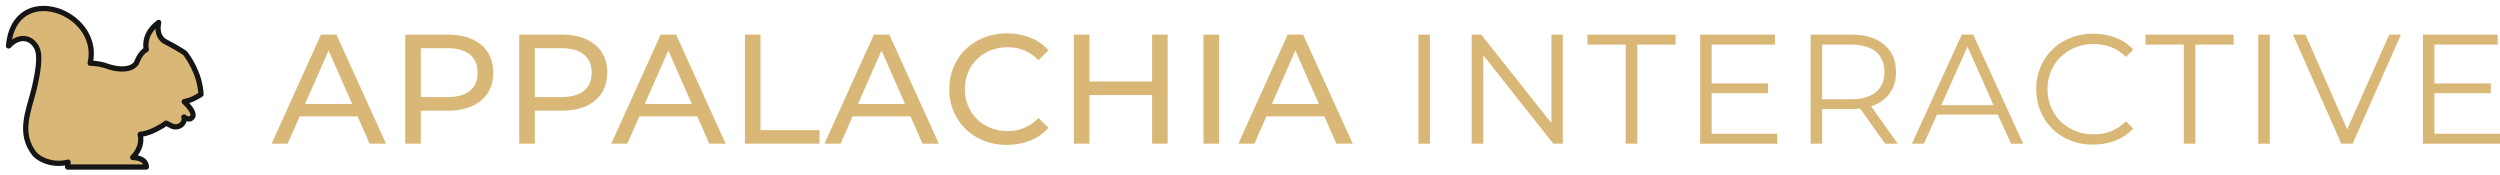
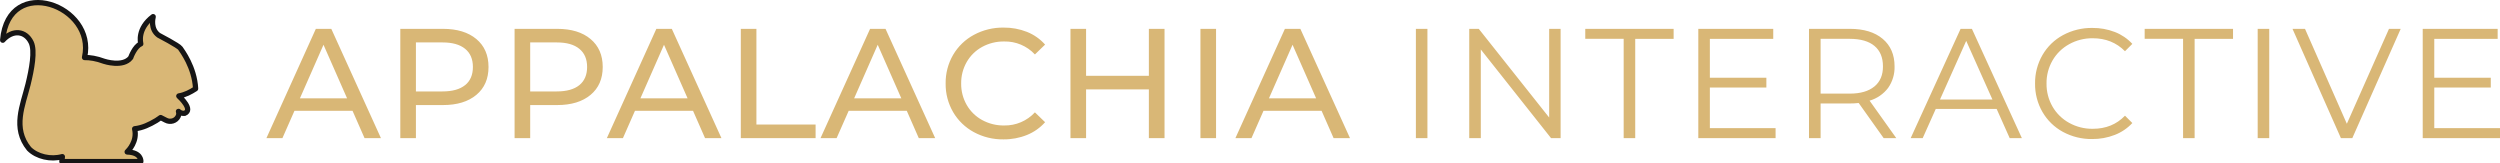
- <svg xmlns="http://www.w3.org/2000/svg" xmlns:xlink="http://www.w3.org/1999/xlink" width="1476.65" height="102.92">
+ <svg xmlns="http://www.w3.org/2000/svg" xmlns:xlink="http://www.w3.org/1999/xlink" width="1473.19" height="96">
  <defs>
-     <symbol id="a" viewBox="0 0 376.85 312.17">
-       <path d="M350.92 215.39s-6.69 1-11.43-3.64a.16.16 0 0 0-.27.17 11.54 11.54 0 0 1-.54 9.19c-4.14 8.75-15 12-23.5 7.36l-9.78-5a.17.17 0 0 0-.18 0c-.54.41-3.6 2.74-8.25 5.67-12.86 7.61-25.77 13.93-40.9 15.62a.17.17 0 0 0-.15.2c5.72 23.73-11.66 41.3-14.19 43.69a.17.17 0 0 0 .12.29c25.93.67 26 16.27 25.89 18a.17.17 0 0 1-.17.16H117.75a.17.17 0 0 1-.17-.19l1-9a.17.17 0 0 0-.21-.18c-21.62 6.11-48.22.26-63.22-14.95-32-39.47-11.75-82.54-1.93-122.18 7.11-29 13.73-64.17 5.93-80.17-10.68-21.93-34.77-25-53.81-4a.17.17 0 0 1-.3-.13c11-126 178.17-66 155.65 32.86a.16.16 0 0 0 .16.21c9.79-.19 22.5 1.71 37.15 7.18 0 0 35.93 11.88 50.43-6.89.28-.8 7.67-21.4 19.17-26.24a.17.17 0 0 0 .1-.2c-.6-2.15-7.15-28.53 23.25-51.61a.17.17 0 0 1 .27.17c-.88 3.37-5.38 23.63 10.32 35.19.76.39 38.13 19.88 41.31 24.81s26.8 35.52 29 76.8a.15.15 0 0 1-.07.15c-9.86 6.32-19.65 11.59-31.77 13.65a.17.17 0 0 0-.09.29c2.81 2.58 27.82 26.08 11.09 32.67zm-118.18 91.29" style="stroke:#161515;stroke-miterlimit:7.57;stroke-width:10px;fill:#d9b776" />
+     <symbol id="Squirrel_Filled_-_Gold" data-name="Squirrel Filled - Gold" viewBox="0 0 376.85 312.17">
+       <path id="Squirrel_Filled" data-name="Squirrel Filled" d="M350.92 215.39s-6.69 1-11.43-3.64a.16.16 0 0 0-.27.17 11.54 11.54 0 0 1-.54 9.19c-4.14 8.75-15 12-23.5 7.36l-9.78-5a.17.17 0 0 0-.18 0c-.54.41-3.6 2.74-8.25 5.67-12.86 7.61-25.77 13.93-40.9 15.62a.17.17 0 0 0-.15.2c5.72 23.73-11.66 41.3-14.19 43.69a.17.17 0 0 0 .12.29c25.93.67 26 16.27 25.89 18a.17.17 0 0 1-.17.16H117.75a.17.17 0 0 1-.17-.19l1-9a.17.17 0 0 0-.21-.18c-21.62 6.11-48.22.26-63.22-14.95-32-39.47-11.75-82.54-1.93-122.18 7.11-29 13.73-64.17 5.93-80.17-10.68-21.93-34.77-25-53.81-4a.17.17 0 0 1-.3-.13c11-126 178.17-66 155.65 32.86a.16.16 0 0 0 .16.21c9.79-.19 22.5 1.71 37.15 7.18 0 0 35.93 11.88 50.43-6.89.28-.8 7.67-21.4 19.17-26.24a.17.17 0 0 0 .1-.2c-.6-2.15-7.15-28.53 23.25-51.61a.17.17 0 0 1 .27.17c-.88 3.37-5.38 23.63 10.32 35.19.76.39 38.13 19.88 41.31 24.81s26.8 35.52 29 76.8a.15.15 0 0 1-.07.15c-9.86 6.32-19.65 11.59-31.77 13.65a.17.17 0 0 0-.09.29c2.81 2.58 27.82 26.08 11.09 32.67zm-118.18 91.29" style="stroke:#161515;stroke-miterlimit:7.57;stroke-width:10px;fill:#d9b776" />
    </symbol>
-     <style>.b{fill:#d9b776}</style>
+     <style>.cls-2{fill:#d9b776}</style>
  </defs>
-   <use width="376.84" height="312.17" transform="matrix(.31 0 0 .31 3.46 3.46)" xlink:href="#a" />
-   <path class="b" d="M211.2 68.75H177l-7.09 16.1h-9.47l29.16-64.4h9.11L228 84.85h-9.66zm-3.2-7.36-13.91-31.55-13.89 31.55zM284.16 26.43q7.17 6 7.17 16.47t-7.17 16.47q-7.19 6-19.69 6h-15.92v19.5h-9.2V20.45h25.12q12.53 0 19.69 5.98zm-6.63 27.19q4.61-3.72 4.6-10.72t-4.6-10.72q-4.59-3.72-13.34-3.72h-15.64v28.89h15.64q8.74 0 13.34-3.73zM351.5 26.43q7.19 6 7.18 16.47t-7.18 16.47q-7.17 6-19.69 6H315.9v19.5h-9.2V20.45h25.11q12.51 0 19.69 5.98zm-6.62 27.19q4.59-3.72 4.6-10.72t-4.6-10.72q-4.61-3.72-13.34-3.72H315.9v28.89h15.64q8.73 0 13.34-3.73zM411.85 68.75h-34.22l-7.09 16.1h-9.47l29.16-64.4h9.11l29.26 64.4h-9.66zm-3.22-7.36-13.89-31.55-13.89 31.55zM440 20.45h9.2v56.4h34.87v8H440zM537.8 68.75h-34.23l-7.08 16.1H487l29.17-64.4h9.11l29.25 64.4h-9.66zm-3.22-7.36-13.89-31.55-13.9 31.55zM577.31 81.31a31.43 31.43 0 0 1-12.19-11.77 32.69 32.69 0 0 1-4.41-16.89 32.68 32.68 0 0 1 4.41-16.88A31.29 31.29 0 0 1 577.36 24a35.72 35.72 0 0 1 17.48-4.28 36.41 36.41 0 0 1 13.8 2.53 28.16 28.16 0 0 1 10.67 7.5l-6 5.79a24 24 0 0 0-18.12-7.63 26.25 26.25 0 0 0-13 3.22 23.34 23.34 0 0 0-9.02 8.87 24.84 24.84 0 0 0-3.26 12.65 24.78 24.78 0 0 0 3.26 12.65 23.3 23.3 0 0 0 9.06 8.88 26.25 26.25 0 0 0 13 3.22 24 24 0 0 0 18.12-7.73l6 5.8A28.54 28.54 0 0 1 608.59 83a36.2 36.2 0 0 1-13.84 2.58 35.56 35.56 0 0 1-17.44-4.27zM689.69 20.45v64.4h-9.2v-28.7h-37v28.7h-9.2v-64.4h9.2v27.7h37v-27.7zM710.85 20.45h9.2v64.4h-9.2zM782.24 68.75H748l-7.09 16.1h-9.47l29.16-64.4h9.11L799 84.85h-9.66zM779 61.39l-13.87-31.55-13.89 31.55zM837.81 20.45h6.81v64.4h-6.81zM923.09 20.45v64.4h-5.61l-41.4-52.25v52.25h-6.81v-64.4h5.61l41.49 52.26V20.45zM960.26 26.34h-22.63v-5.89h52.07v5.89h-22.64v58.51h-6.8zM1049.77 79v5.88h-45.54V20.45h44.16v5.89H1011v22.91h33.3v5.8H1011V79zM1113.44 84.85l-14.72-20.7a45.39 45.39 0 0 1-5.16.28h-17.29v20.42h-6.81v-64.4h24.1q12.33 0 19.32 5.89t7 16.19a21 21 0 0 1-3.82 12.75 21.18 21.18 0 0 1-10.9 7.49l15.73 22.08zM1108 54.4q5.06-4.23 5.06-11.87 0-7.81-5.06-12t-14.63-4.19h-17.11v32.29h17.11q9.58 0 14.63-4.23zM1180 67.65h-35.88l-7.73 17.2h-7.08l29.44-64.4h6.72l29.53 64.4h-7.18zm-2.48-5.52-15.42-34.59-15.45 34.59zM1219.1 81.17a30.89 30.89 0 0 1-12-11.73 32.63 32.63 0 0 1-4.37-16.79 32.68 32.68 0 0 1 4.37-16.79 31 31 0 0 1 12.09-11.73 35.46 35.46 0 0 1 17.3-4.23 36 36 0 0 1 13.25 2.39 27.54 27.54 0 0 1 10.3 7l-4.32 4.32q-7.59-7.61-19.1-7.61a28 28 0 0 0-13.89 3.5 25.53 25.53 0 0 0-9.8 9.57 26.54 26.54 0 0 0-3.54 13.61 26.55 26.55 0 0 0 3.54 13.62 25.53 25.53 0 0 0 9.8 9.57 28 28 0 0 0 13.89 3.49q11.6 0 19.05-7.72l4.32 4.32a27.85 27.85 0 0 1-10.35 7 35.69 35.69 0 0 1-13.29 2.44 35.05 35.05 0 0 1-17.25-4.23zM1289.89 26.34h-22.63v-5.89h52.07v5.89h-22.63v58.51h-6.81zM1333.87 20.45h6.8v64.4h-6.8zM1418.14 20.45l-28.52 64.4h-6.72l-28.52-64.4h7.36l24.66 55.94 24.84-55.94zM1476.65 79v5.88h-45.54V20.45h44.16v5.89h-37.35v22.91h33.3v5.8h-33.3V79z" />
+   <g id="Layer_2" data-name="Layer 2">
+     <g id="Logos">
+       <g id="Main_Colors" data-name="Main Colors">
+         <g id="Squirrel_Stripe_Logo" data-name="Squirrel Stripe Logo">
+           <use width="376.84" height="312.17" transform="scale(.31)" xlink:href="#Squirrel_Filled_-_Gold" />
+           <path class="cls-2" d="M207.74 65.29h-34.22l-7.09 16.1H157L186.12 17h9.11l29.25 64.4h-9.66zm-3.22-7.36-13.89-31.55-13.89 31.55zM280.7 23q7.17 6 7.17 16.47t-7.17 16.44q-7.18 6-19.69 6h-15.92v19.5h-9.2V17H261q12.52 0 19.7 6zm-6.63 27.19q4.6-3.73 4.6-10.72t-4.6-10.72Q269.47 25 260.73 25h-15.64v28.88h15.64q8.75 0 13.34-3.72zM348 23q7.17 6 7.17 16.47T348 55.91q-7.19 6-19.69 6h-15.88v19.5h-9.2V17h25.12q12.51 0 19.65 6zm-6.63 27.19q4.6-3.73 4.6-10.72t-4.6-10.72Q336.82 25 328.07 25h-15.64v28.88h15.64q8.74 0 13.34-3.72zM408.39 65.29h-34.22l-7.09 16.1h-9.47L386.77 17h9.11l29.25 64.4h-9.66zm-3.22-7.36-13.89-31.55-13.89 31.55zM436.54 17h9.2v56.4h34.87v8h-44.07zM534.34 65.29h-34.23L493 81.39h-9.48L512.72 17h9.1l29.26 64.4h-9.66zm-3.22-7.36-13.9-31.55-13.89 31.55zM573.85 77.85a31.45 31.45 0 0 1-12.19-11.78 32.64 32.64 0 0 1-4.42-16.88 32.69 32.69 0 0 1 4.42-16.88 31.39 31.39 0 0 1 12.24-11.78 35.81 35.81 0 0 1 17.47-4.27 36.5 36.5 0 0 1 13.81 2.53 28.22 28.22 0 0 1 10.67 7.49l-6 5.8a24 24 0 0 0-18.13-7.64 26.35 26.35 0 0 0-13 3.22 23.43 23.43 0 0 0-9.06 8.88 24.82 24.82 0 0 0-3.27 12.65 24.82 24.82 0 0 0 3.27 12.65 23.43 23.43 0 0 0 9.06 8.88 26.24 26.24 0 0 0 13 3.22 24.06 24.06 0 0 0 18.13-7.73l6 5.8a28.61 28.61 0 0 1-10.72 7.54 36.22 36.22 0 0 1-13.85 2.58 35.55 35.55 0 0 1-17.43-4.28zM686.23 17v64.4H677V52.69h-37v28.7h-9.2V17h9.2v27.68h37V17zM707.39 17h9.2v64.4h-9.2zM778.78 65.29h-34.23l-7.08 16.1H728L757.16 17h9.11l29.25 64.4h-9.66zm-3.22-7.36-13.89-31.55-13.9 31.55zM834.35 17h6.8v64.4h-6.8zM919.63 17v64.4H914l-41.4-52.25v52.24h-6.81V17h5.61l41.49 52.26V17zM956.79 22.88h-22.63V17h52.07v5.89H963.6v58.5h-6.81zM1046.31 75.5v5.89h-45.54V17h44.16v5.89h-37.35v22.9h33.3v5.79h-33.3V75.5zM1110 81.39l-14.72-20.7a45.08 45.08 0 0 1-5.15.28h-17.29v20.42H1066V17h24.1q12.33 0 19.32 5.89t7 16.19a21 21 0 0 1-3.81 12.74 21.12 21.12 0 0 1-10.91 7.5l15.74 22.08zm-5.42-30.45q5.06-4.23 5-11.87 0-7.82-5-12t-14.63-4.19h-17.11v32.29h17.11q9.54 0 14.6-4.23zM1176.58 64.19h-35.88l-7.7 17.2h-7.08L1155.33 17h6.67l29.44 64.4h-7.17zm-2.48-5.52-15.46-34.59-15.46 34.59zM1215.63 77.71A31 31 0 0 1 1203.58 66a32.75 32.75 0 0 1-4.37-16.79 32.77 32.77 0 0 1 4.37-16.79 30.89 30.89 0 0 1 12.1-11.73 35.43 35.43 0 0 1 17.3-4.23 35.87 35.87 0 0 1 13.24 2.39 27.59 27.59 0 0 1 10.31 7l-4.33 4.33q-7.54-7.63-19-7.64a28 28 0 0 0-13.89 3.5 25.53 25.53 0 0 0-9.8 9.57 26.49 26.49 0 0 0-3.54 13.61 26.55 26.55 0 0 0 3.54 13.62 25.53 25.53 0 0 0 9.8 9.57 28 28 0 0 0 13.89 3.49q11.6 0 19-7.73l4.33 4.33a27.85 27.85 0 0 1-10.35 7 35.71 35.71 0 0 1-13.3 2.43 35.15 35.15 0 0 1-17.25-4.22zM1286.43 22.88h-22.63V17h52.07v5.89h-22.63v58.5h-6.81zM1330.4 17h6.81v64.4h-6.81zM1414.68 17l-28.52 64.4h-6.72L1350.92 17h7.36l24.66 55.94L1407.77 17zM1473.19 75.5v5.89h-45.54V17h44.16v5.89h-37.35v22.9h33.3v5.79h-33.3V75.5z" />
+         </g>
+       </g>
+     </g>
+   </g>
</svg>
